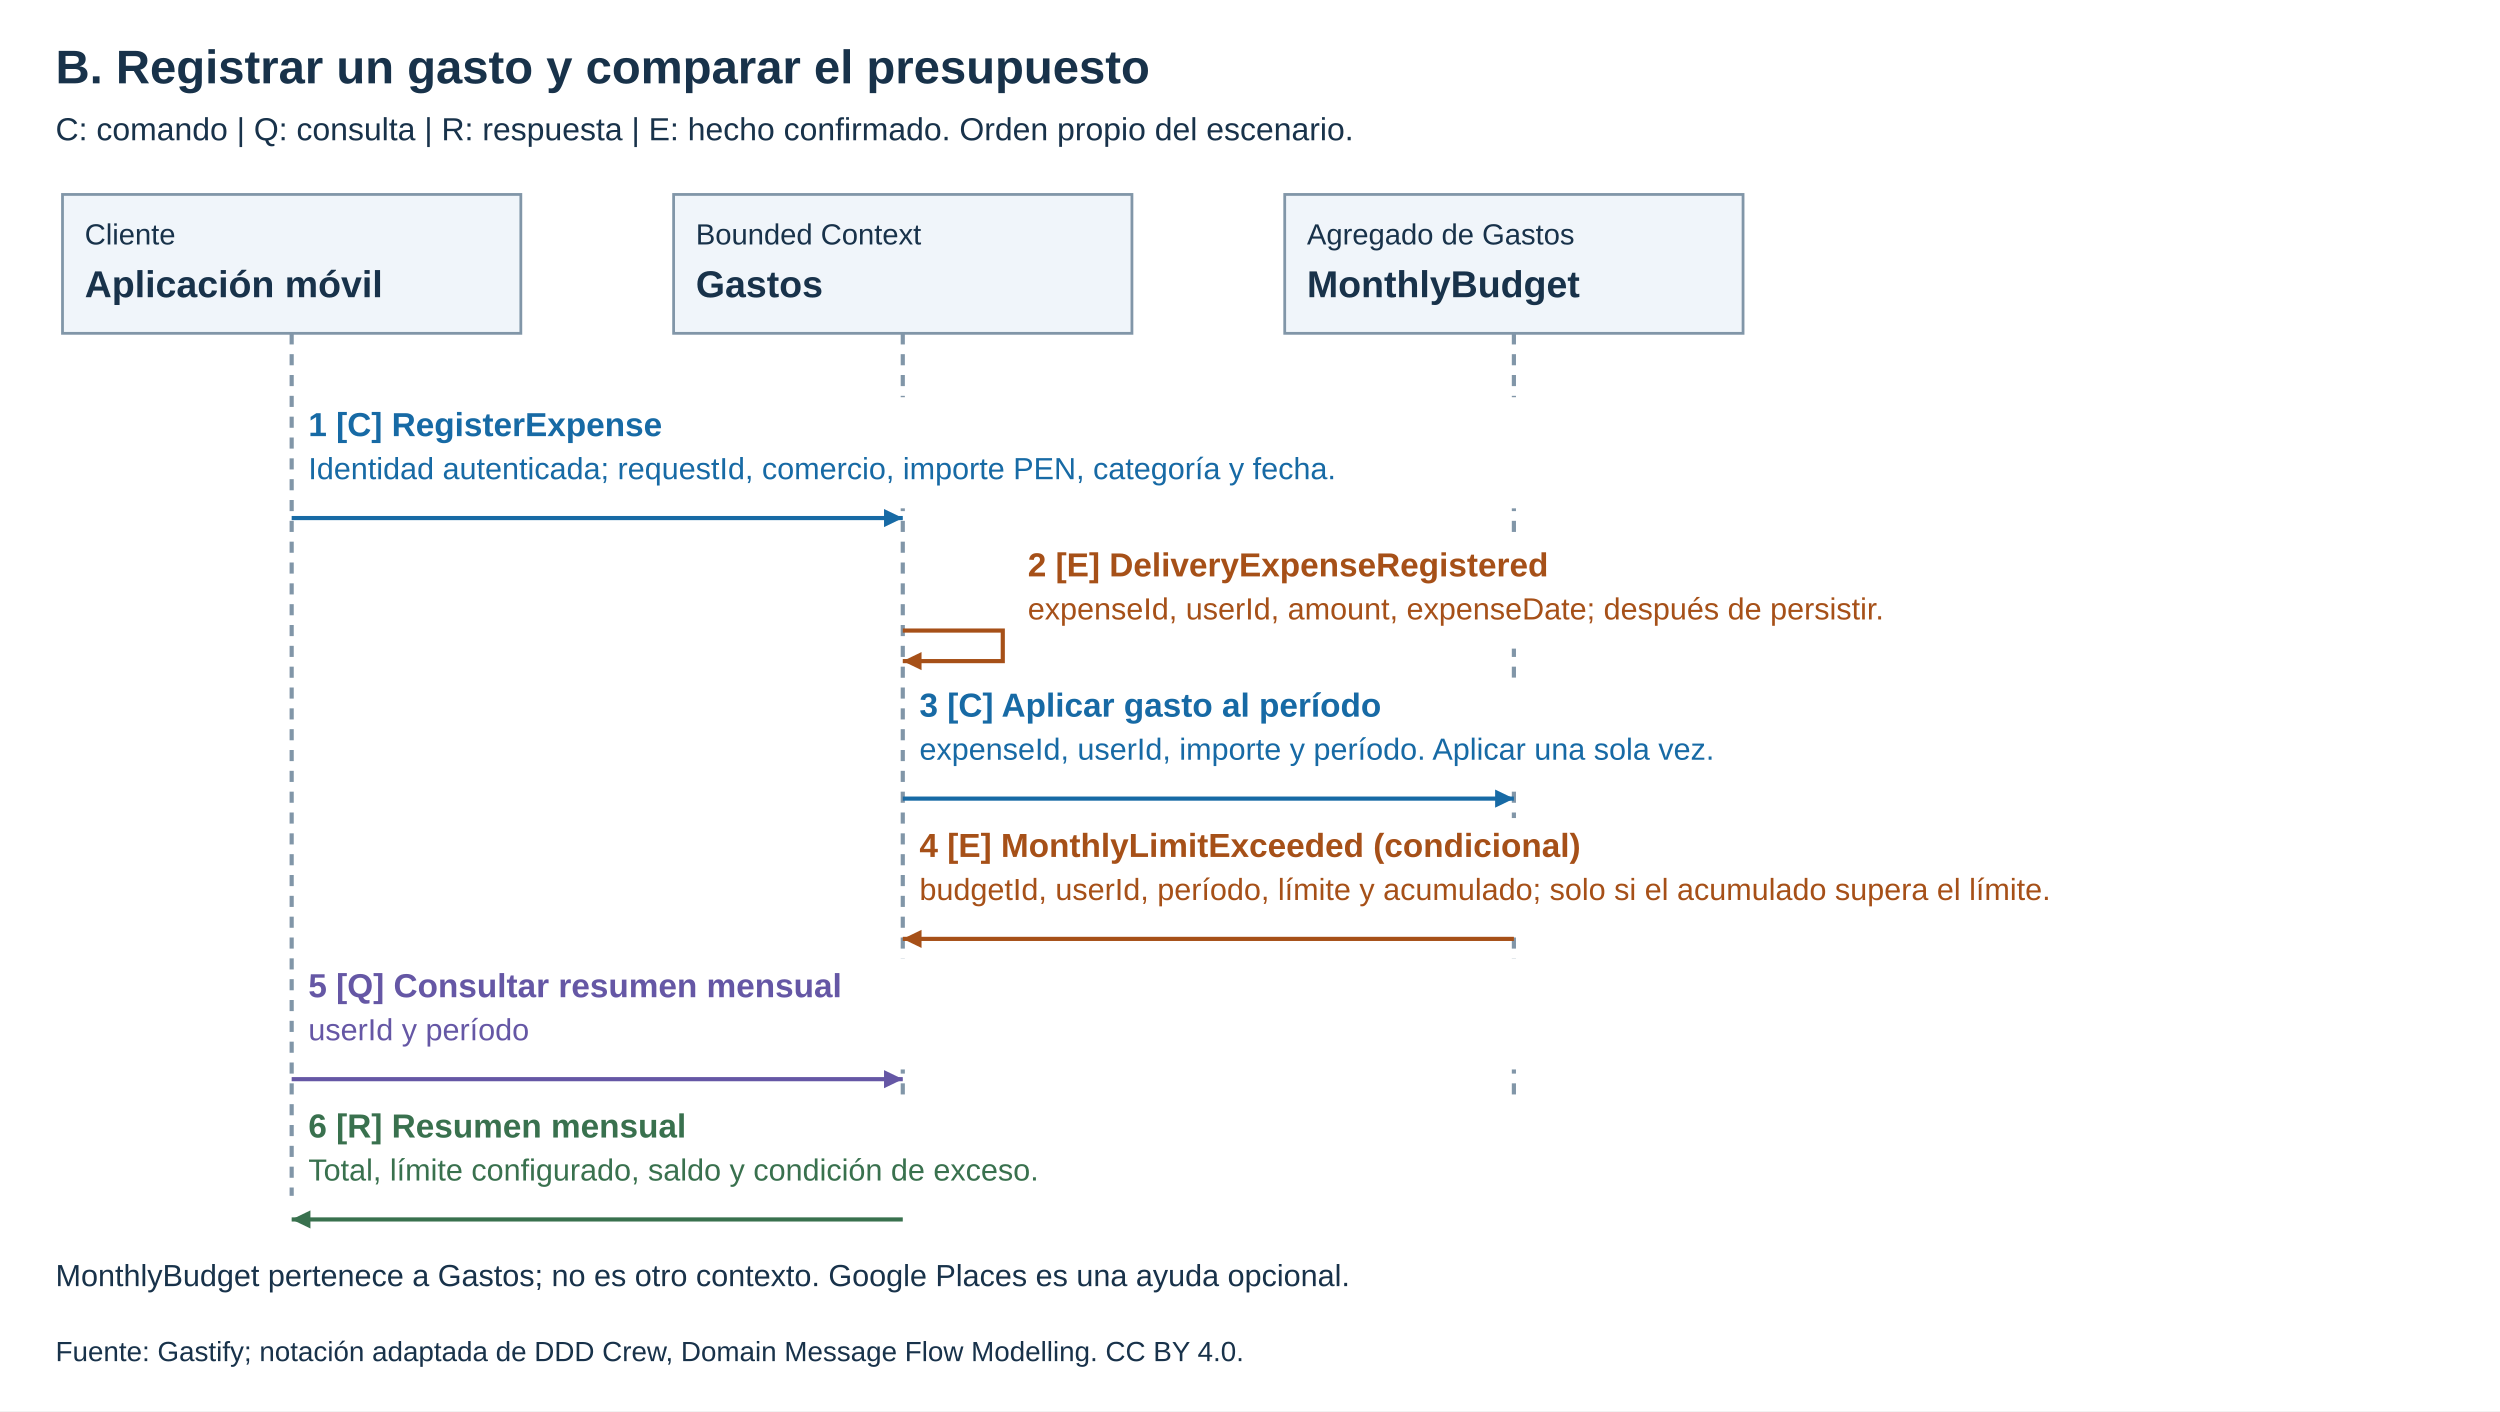
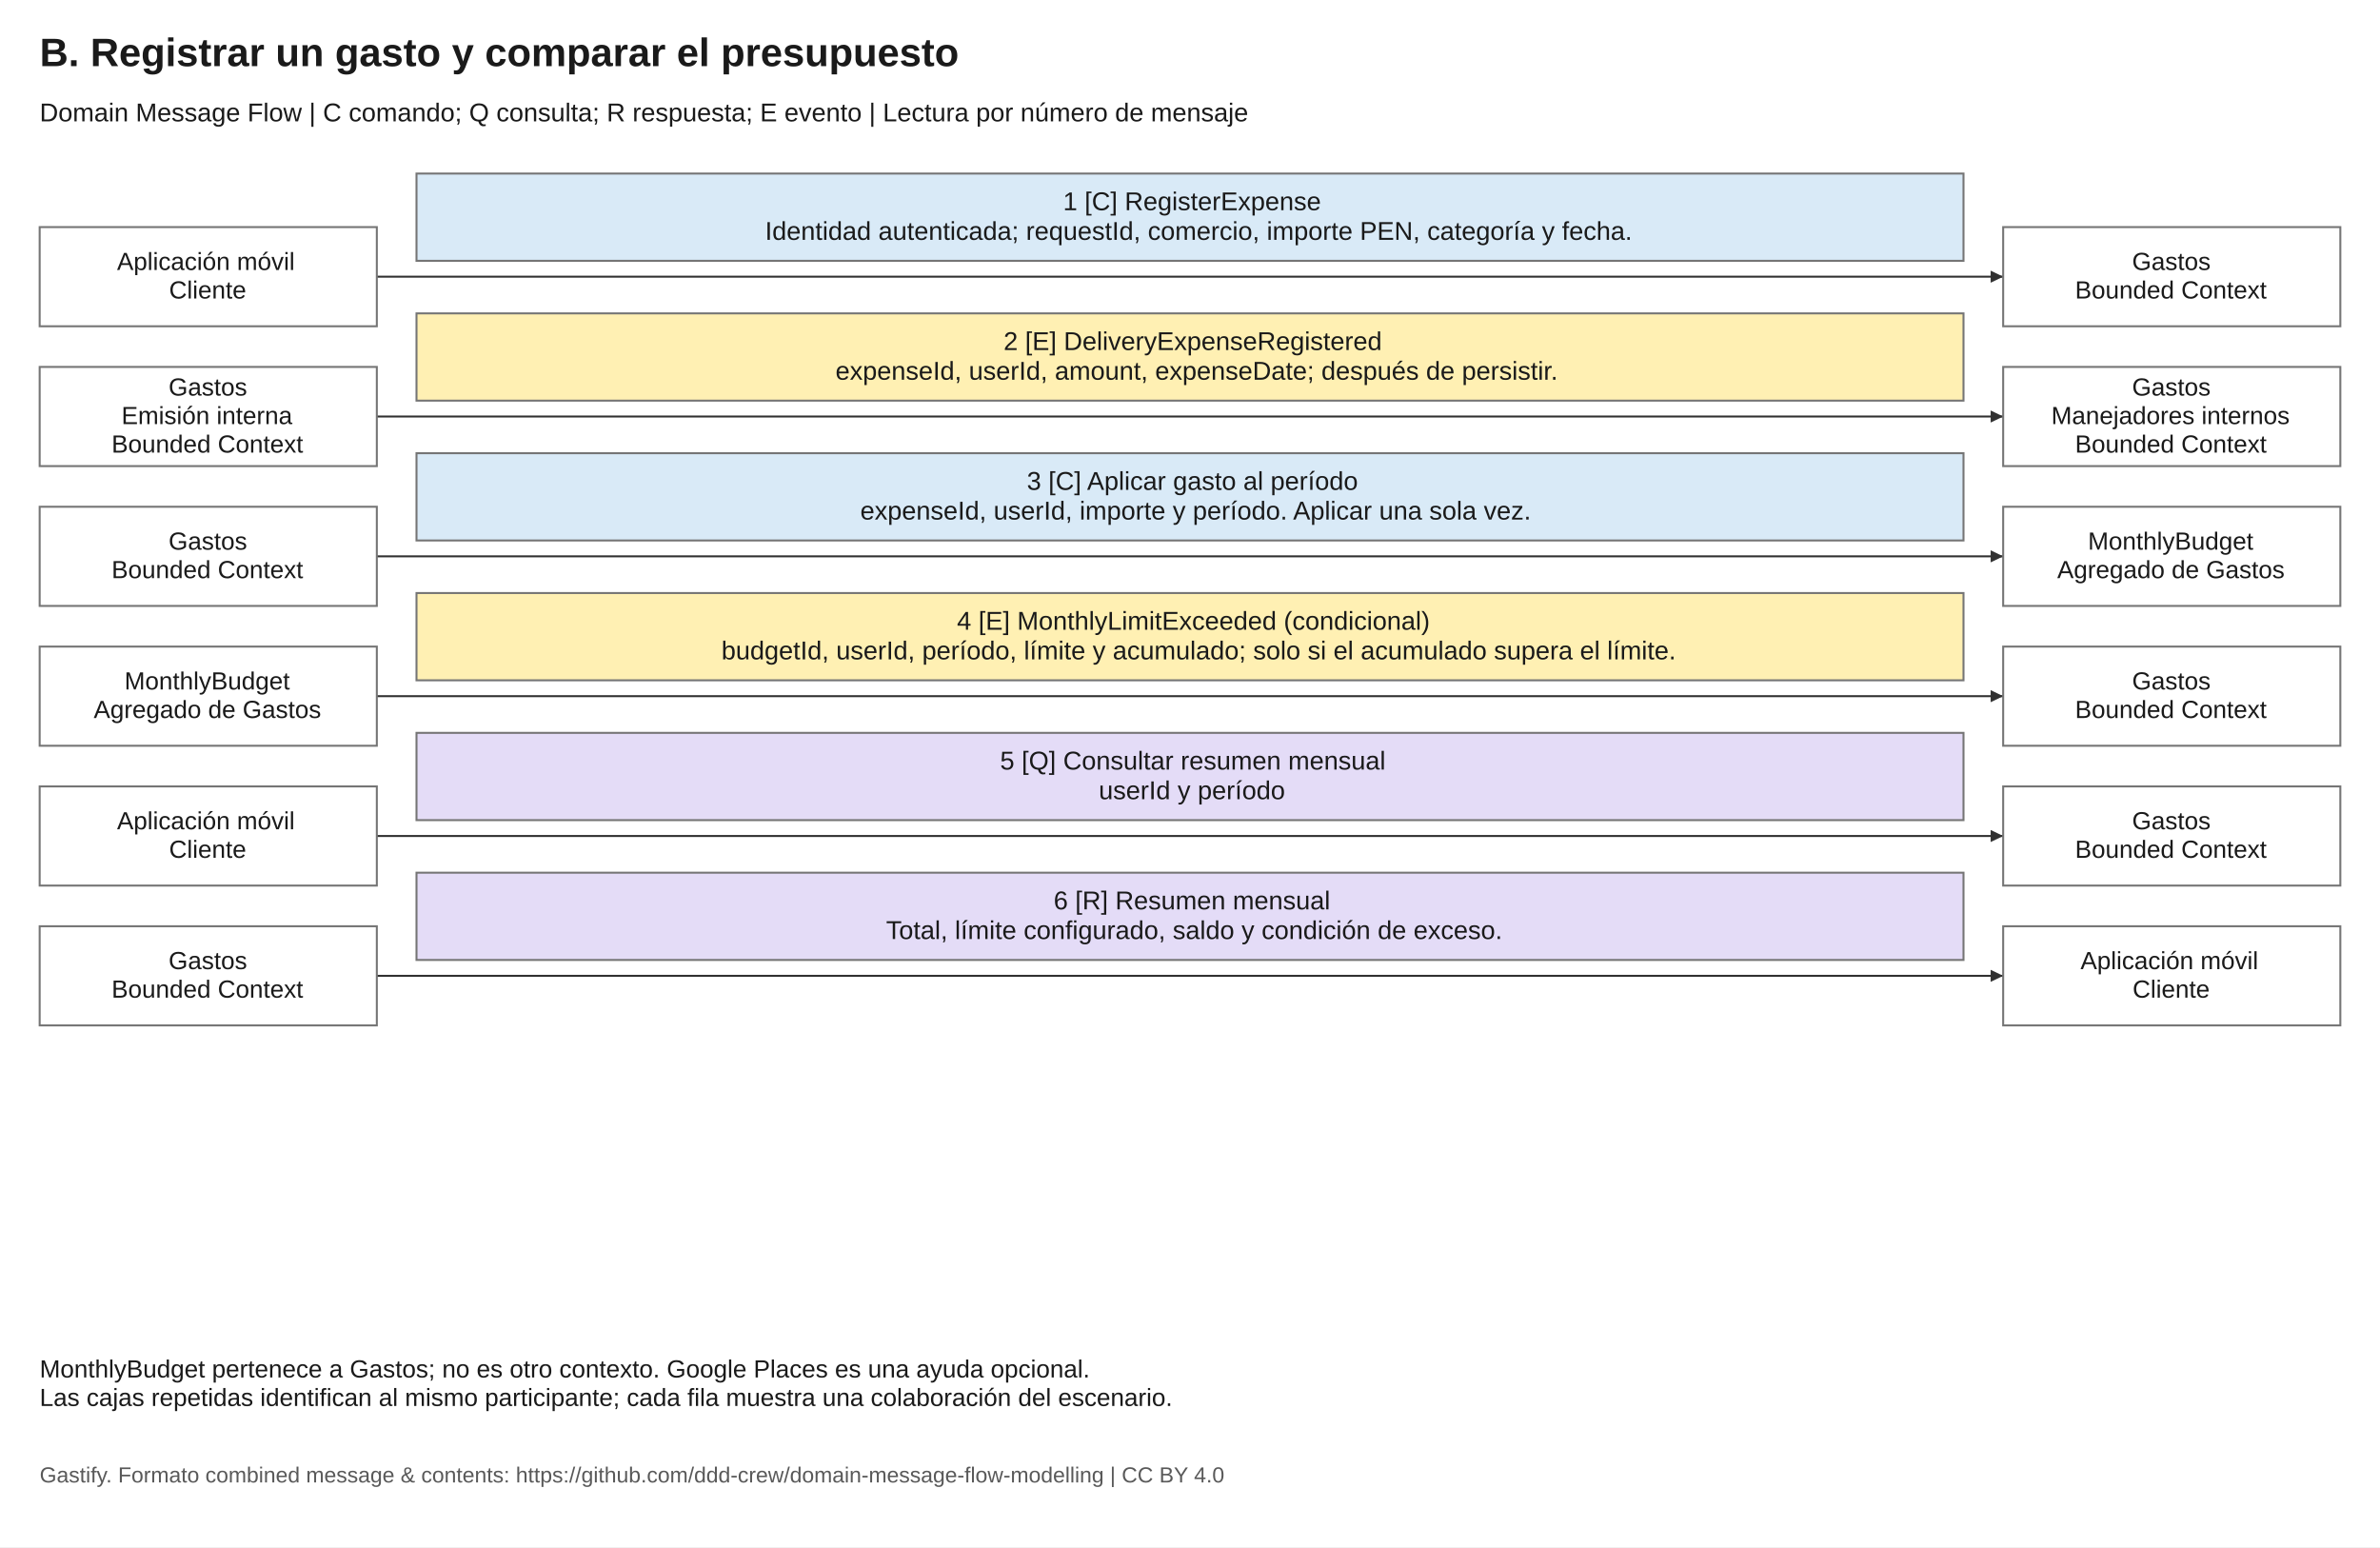
- <svg xmlns="http://www.w3.org/2000/svg" width="1800" height="1016" viewBox="0 0 1800 1016">
-   <rect width="100%" height="100%" fill="white" />
-   <text x="40" y="60" font-family="Arial,sans-serif" font-size="34" font-weight="bold" fill="#18324a">B. Registrar un gasto y comparar el presupuesto</text>
-   <text x="40" y="101" font-family="Arial,sans-serif" font-size="23" font-weight="normal" fill="#18324a">C: comando | Q: consulta | R: respuesta | E: hecho confirmado. Orden propio del escenario.</text>
-   <rect x="45" y="140" width="330" height="100" fill="#f0f5fa" stroke="#8196a8" stroke-width="2" />
-   <text x="61" y="176" font-family="Arial,sans-serif" font-size="21" font-weight="normal" fill="#18324a">Cliente</text>
-   <text x="61" y="214" font-family="Arial,sans-serif" font-size="27" font-weight="bold" fill="#18324a">Aplicación móvil</text>
-   <polyline points="210,240 210,861" fill="none" stroke="#8196a8" stroke-width="3" stroke-dasharray="8 7" />
-   <rect x="485" y="140" width="330" height="100" fill="#f0f5fa" stroke="#8196a8" stroke-width="2" />
-   <text x="501" y="176" font-family="Arial,sans-serif" font-size="21" font-weight="normal" fill="#18324a">Bounded Context</text>
-   <text x="501" y="214" font-family="Arial,sans-serif" font-size="27" font-weight="bold" fill="#18324a">Gastos</text>
-   <polyline points="650,240 650,861" fill="none" stroke="#8196a8" stroke-width="3" stroke-dasharray="8 7" />
-   <rect x="925" y="140" width="330" height="100" fill="#f0f5fa" stroke="#8196a8" stroke-width="2" />
-   <text x="941" y="176" font-family="Arial,sans-serif" font-size="21" font-weight="normal" fill="#18324a">Agregado de Gastos</text>
-   <text x="941" y="214" font-family="Arial,sans-serif" font-size="27" font-weight="bold" fill="#18324a">MonthlyBudget</text>
-   <polyline points="1090,240 1090,861" fill="none" stroke="#8196a8" stroke-width="3" stroke-dasharray="8 7" />
-   <polyline points="210,373 650,373" fill="none" stroke="#176aa5" stroke-width="3" />
-   <polygon points="650,373 636.493,379.524 636.493,366.476" fill="#176aa5" />
-   <rect x="218" y="287" width="1551" height="78" fill="white" stroke="white" stroke-width="2" />
-   <text x="222" y="314" font-family="Arial,sans-serif" font-size="24" font-weight="bold" fill="#176aa5">1 [C] RegisterExpense</text>
-   <text x="222" y="345" font-family="Arial,sans-serif" font-size="22" font-weight="normal" fill="#176aa5">Identidad autenticada; requestId, comercio, importe PEN, categoría y fecha.</text>
-   <polyline points="650,454 722,454 722,476 650,476" fill="none" stroke="#a65018" stroke-width="3" />
-   <polygon points="650,476 663.507,469.476 663.507,482.524" fill="#a65018" />
-   <rect x="736" y="388" width="1033" height="78" fill="white" stroke="white" stroke-width="2" />
-   <text x="740" y="415" font-family="Arial,sans-serif" font-size="24" font-weight="bold" fill="#a65018">2 [E] DeliveryExpenseRegistered</text>
-   <text x="740" y="446" font-family="Arial,sans-serif" font-size="22" font-weight="normal" fill="#a65018">expenseId, userId, amount, expenseDate; después de persistir.</text>
-   <polyline points="650,575 1090,575" fill="none" stroke="#176aa5" stroke-width="3" />
-   <polygon points="1090,575 1076.493,581.524 1076.493,568.476" fill="#176aa5" />
-   <rect x="658" y="489" width="1111" height="78" fill="white" stroke="white" stroke-width="2" />
-   <text x="662" y="516" font-family="Arial,sans-serif" font-size="24" font-weight="bold" fill="#176aa5">3 [C] Aplicar gasto al período</text>
-   <text x="662" y="547" font-family="Arial,sans-serif" font-size="22" font-weight="normal" fill="#176aa5">expenseId, userId, importe y período. Aplicar una sola vez.</text>
-   <polyline points="1090,676 650,676" fill="none" stroke="#a65018" stroke-width="3" />
-   <polygon points="650,676 663.507,669.476 663.507,682.524" fill="#a65018" />
-   <rect x="658" y="590" width="1111" height="78" fill="white" stroke="white" stroke-width="2" />
-   <text x="662" y="617" font-family="Arial,sans-serif" font-size="24" font-weight="bold" fill="#a65018">4 [E] MonthlyLimitExceeded (condicional)</text>
-   <text x="662" y="648" font-family="Arial,sans-serif" font-size="22" font-weight="normal" fill="#a65018">budgetId, userId, período, límite y acumulado; solo si el acumulado supera el límite.</text>
-   <polyline points="210,777 650,777" fill="none" stroke="#6557a5" stroke-width="3" />
-   <polygon points="650,777 636.493,783.524 636.493,770.476" fill="#6557a5" />
-   <rect x="218" y="691" width="1551" height="78" fill="white" stroke="white" stroke-width="2" />
-   <text x="222" y="718" font-family="Arial,sans-serif" font-size="24" font-weight="bold" fill="#6557a5">5 [Q] Consultar resumen mensual</text>
-   <text x="222" y="749" font-family="Arial,sans-serif" font-size="22" font-weight="normal" fill="#6557a5">userId y período</text>
-   <polyline points="650,878 210,878" fill="none" stroke="#39714e" stroke-width="3" />
-   <polygon points="210,878 223.507,871.476 223.507,884.524" fill="#39714e" />
-   <rect x="218" y="792" width="1551" height="78" fill="white" stroke="white" stroke-width="2" />
-   <text x="222" y="819" font-family="Arial,sans-serif" font-size="24" font-weight="bold" fill="#39714e">6 [R] Resumen mensual</text>
-   <text x="222" y="850" font-family="Arial,sans-serif" font-size="22" font-weight="normal" fill="#39714e">Total, límite configurado, saldo y condición de exceso.</text>
-   <text x="40" y="926" font-family="Arial,sans-serif" font-size="22" font-weight="normal" fill="#18324a">MonthlyBudget pertenece a Gastos; no es otro contexto. Google Places es una ayuda opcional.</text>
-   <text x="40" y="980" font-family="Arial,sans-serif" font-size="20" font-weight="normal" fill="#18324a">Fuente: Gastify; notación adaptada de DDD Crew, Domain Message Flow Modelling. CC BY 4.0.</text>
+ <svg xmlns="http://www.w3.org/2000/svg" width="2400" height="1560" viewBox="0 0 2400 1560">
+   <rect width="2400" height="1560" fill="#ffffff" />
+   <polyline points="380.0,279.0 2020.0,279.0" fill="none" stroke="#313131" stroke-width="2" data-miro-id="3458764686427232592" />
+   <polygon points="2020.0,279.0 2007.394,285.09 2007.394,272.91" fill="#313131" />
+   <polyline points="380.0,420.0 2020.0,420.0" fill="none" stroke="#313131" stroke-width="2" data-miro-id="3458764686427232593" />
+   <polygon points="2020.0,420.0 2007.394,426.09 2007.394,413.91" fill="#313131" />
+   <polyline points="380.0,561.0 2020.0,561.0" fill="none" stroke="#313131" stroke-width="2" data-miro-id="3458764686427232594" />
+   <polygon points="2020.0,561.0 2007.394,567.09 2007.394,554.91" fill="#313131" />
+   <polyline points="380.0,702.0 2020.0,702.0" fill="none" stroke="#313131" stroke-width="2" data-miro-id="3458764686427232595" />
+   <polygon points="2020.0,702.0 2007.394,708.09 2007.394,695.91" fill="#313131" />
+   <polyline points="380.0,843.0 2020.0,843.0" fill="none" stroke="#313131" stroke-width="2" data-miro-id="3458764686427232596" />
+   <polygon points="2020.0,843.0 2007.394,849.09 2007.394,836.91" fill="#313131" />
+   <polyline points="380.0,984.0 2020.0,984.0" fill="none" stroke="#313131" stroke-width="2" data-miro-id="3458764686427232597" />
+   <polygon points="2020.0,984.0 2007.394,990.09 2007.394,977.91" fill="#313131" />
+   <text x="40.0" y="66.7" fill="#1a1a1a" font-family="Arial,sans-serif" font-size="40.0" font-weight="bold" data-miro-id="3458764686427232449">B. Registrar un gasto y comparar el presupuesto</text>
+   <text x="40.0" y="122.38" fill="#1a1a1a" font-family="Arial,sans-serif" font-size="26.0" font-weight="normal" data-miro-id="3458764686427232450">Domain Message Flow | C comando; Q consulta; R respuesta; E evento | Lectura por número de mensaje</text>
+   <text x="40.0" y="1494.86" fill="#595959" font-family="Arial,sans-serif" font-size="22.0" font-weight="normal" data-miro-id="3458764686427232451">Gastify. Formato combined message &amp; contents: https://github.com/ddd-crew/domain-message-flow-modelling | CC BY 4.0</text>
+   <rect x="40.0" y="229.0" width="340.0" height="100.0" fill="#ffffff" stroke="#757575" stroke-width="2" data-miro-id="3458764686427232452" />
+   <text x="118.0" y="272.25" fill="#1a1a1a" font-family="Arial,sans-serif" font-size="25.0" font-weight="normal" data-miro-id="3458764686427232452">Aplicación móvil</text>
+   <text x="170.5" y="301.0" fill="#1a1a1a" font-family="Arial,sans-serif" font-size="25.0" font-weight="normal" data-miro-id="3458764686427232452">Cliente</text>
+   <rect x="2020.0" y="229.0" width="340.0" height="100.0" fill="#ffffff" stroke="#757575" stroke-width="2" data-miro-id="3458764686427232453" />
+   <text x="2150.0" y="272.25" fill="#1a1a1a" font-family="Arial,sans-serif" font-size="25.0" font-weight="normal" data-miro-id="3458764686427232453">Gastos</text>
+   <text x="2092.5" y="301.0" fill="#1a1a1a" font-family="Arial,sans-serif" font-size="25.0" font-weight="normal" data-miro-id="3458764686427232453">Bounded Context</text>
+   <rect x="420.0" y="175.0" width="1560.0" height="88.0" fill="#d9eaf7" stroke="#757575" stroke-width="2" data-miro-id="3458764686427232454" />
+   <text x="1072.0" y="211.98" fill="#1a1a1a" font-family="Arial,sans-serif" font-size="26.0" font-weight="normal" data-miro-id="3458764686427232454">1 [C] RegisterExpense</text>
+   <text x="771.5" y="241.88" fill="#1a1a1a" font-family="Arial,sans-serif" font-size="26.0" font-weight="normal" data-miro-id="3458764686427232454">Identidad autenticada; requestId, comercio, importe PEN, categoría y fecha.</text>
+   <rect x="40.0" y="370.0" width="340.0" height="100.0" fill="#ffffff" stroke="#757575" stroke-width="2" data-miro-id="3458764686427232455" />
+   <text x="170.0" y="398.875" fill="#1a1a1a" font-family="Arial,sans-serif" font-size="25.0" font-weight="normal" data-miro-id="3458764686427232455">Gastos</text>
+   <text x="122.5" y="427.625" fill="#1a1a1a" font-family="Arial,sans-serif" font-size="25.0" font-weight="normal" data-miro-id="3458764686427232455">Emisión interna</text>
+   <text x="112.5" y="456.375" fill="#1a1a1a" font-family="Arial,sans-serif" font-size="25.0" font-weight="normal" data-miro-id="3458764686427232455">Bounded Context</text>
+   <rect x="2020.0" y="370.0" width="340.0" height="100.0" fill="#ffffff" stroke="#757575" stroke-width="2" data-miro-id="3458764686427232456" />
+   <text x="2150.0" y="398.875" fill="#1a1a1a" font-family="Arial,sans-serif" font-size="25.0" font-weight="normal" data-miro-id="3458764686427232456">Gastos</text>
+   <text x="2068.5" y="427.625" fill="#1a1a1a" font-family="Arial,sans-serif" font-size="25.0" font-weight="normal" data-miro-id="3458764686427232456">Manejadores internos</text>
+   <text x="2092.5" y="456.375" fill="#1a1a1a" font-family="Arial,sans-serif" font-size="25.0" font-weight="normal" data-miro-id="3458764686427232456">Bounded Context</text>
+   <rect x="420.0" y="316.0" width="1560.0" height="88.0" fill="#fff0b3" stroke="#757575" stroke-width="2" data-miro-id="3458764686427232457" />
+   <text x="1012.0" y="352.98" fill="#1a1a1a" font-family="Arial,sans-serif" font-size="26.0" font-weight="normal" data-miro-id="3458764686427232457">2 [E] DeliveryExpenseRegistered</text>
+   <text x="842.508" y="382.88" fill="#1a1a1a" font-family="Arial,sans-serif" font-size="26.0" font-weight="normal" data-miro-id="3458764686427232457">expenseId, userId, amount, expenseDate; después de persistir.</text>
+   <rect x="40.0" y="511.0" width="340.0" height="100.0" fill="#ffffff" stroke="#757575" stroke-width="2" data-miro-id="3458764686427232458" />
+   <text x="170.0" y="554.25" fill="#1a1a1a" font-family="Arial,sans-serif" font-size="25.0" font-weight="normal" data-miro-id="3458764686427232458">Gastos</text>
+   <text x="112.5" y="583.0" fill="#1a1a1a" font-family="Arial,sans-serif" font-size="25.0" font-weight="normal" data-miro-id="3458764686427232458">Bounded Context</text>
+   <rect x="2020.0" y="511.0" width="340.0" height="100.0" fill="#ffffff" stroke="#757575" stroke-width="2" data-miro-id="3458764686427232459" />
+   <text x="2105.5" y="554.25" fill="#1a1a1a" font-family="Arial,sans-serif" font-size="25.0" font-weight="normal" data-miro-id="3458764686427232459">MonthlyBudget</text>
+   <text x="2074.5" y="583.0" fill="#1a1a1a" font-family="Arial,sans-serif" font-size="25.0" font-weight="normal" data-miro-id="3458764686427232459">Agregado de Gastos</text>
+   <rect x="420.0" y="457.0" width="1560.0" height="88.0" fill="#d9eaf7" stroke="#757575" stroke-width="2" data-miro-id="3458764686427232462" />
+   <text x="1035.508" y="493.98" fill="#1a1a1a" font-family="Arial,sans-serif" font-size="26.0" font-weight="normal" data-miro-id="3458764686427232462">3 [C] Aplicar gasto al período</text>
+   <text x="867.508" y="523.88" fill="#1a1a1a" font-family="Arial,sans-serif" font-size="26.0" font-weight="normal" data-miro-id="3458764686427232462">expenseId, userId, importe y período. Aplicar una sola vez.</text>
+   <rect x="40.0" y="652.0" width="340.0" height="100.0" fill="#ffffff" stroke="#757575" stroke-width="2" data-miro-id="3458764686427232463" />
+   <text x="125.5" y="695.25" fill="#1a1a1a" font-family="Arial,sans-serif" font-size="25.0" font-weight="normal" data-miro-id="3458764686427232463">MonthlyBudget</text>
+   <text x="94.5" y="724.0" fill="#1a1a1a" font-family="Arial,sans-serif" font-size="25.0" font-weight="normal" data-miro-id="3458764686427232463">Agregado de Gastos</text>
+   <rect x="2020.0" y="652.0" width="340.0" height="100.0" fill="#ffffff" stroke="#757575" stroke-width="2" data-miro-id="3458764686427232464" />
+   <text x="2150.0" y="695.25" fill="#1a1a1a" font-family="Arial,sans-serif" font-size="25.0" font-weight="normal" data-miro-id="3458764686427232464">Gastos</text>
+   <text x="2092.5" y="724.0" fill="#1a1a1a" font-family="Arial,sans-serif" font-size="25.0" font-weight="normal" data-miro-id="3458764686427232464">Bounded Context</text>
+   <rect x="420.0" y="598.0" width="1560.0" height="88.0" fill="#fff0b3" stroke="#757575" stroke-width="2" data-miro-id="3458764686427232465" />
+   <text x="965.0" y="634.98" fill="#1a1a1a" font-family="Arial,sans-serif" font-size="26.0" font-weight="normal" data-miro-id="3458764686427232465">4 [E] MonthlyLimitExceeded (condicional)</text>
+   <text x="727.5" y="664.88" fill="#1a1a1a" font-family="Arial,sans-serif" font-size="26.0" font-weight="normal" data-miro-id="3458764686427232465">budgetId, userId, período, límite y acumulado; solo si el acumulado supera el límite.</text>
+   <rect x="40.0" y="793.0" width="340.0" height="100.0" fill="#ffffff" stroke="#757575" stroke-width="2" data-miro-id="3458764686427232466" />
+   <text x="118.0" y="836.25" fill="#1a1a1a" font-family="Arial,sans-serif" font-size="25.0" font-weight="normal" data-miro-id="3458764686427232466">Aplicación móvil</text>
+   <text x="170.5" y="865.0" fill="#1a1a1a" font-family="Arial,sans-serif" font-size="25.0" font-weight="normal" data-miro-id="3458764686427232466">Cliente</text>
+   <rect x="2020.0" y="793.0" width="340.0" height="100.0" fill="#ffffff" stroke="#757575" stroke-width="2" data-miro-id="3458764686427232469" />
+   <text x="2150.0" y="836.25" fill="#1a1a1a" font-family="Arial,sans-serif" font-size="25.0" font-weight="normal" data-miro-id="3458764686427232469">Gastos</text>
+   <text x="2092.5" y="865.0" fill="#1a1a1a" font-family="Arial,sans-serif" font-size="25.0" font-weight="normal" data-miro-id="3458764686427232469">Bounded Context</text>
+   <rect x="420.0" y="739.0" width="1560.0" height="88.0" fill="#e4dcf7" stroke="#757575" stroke-width="2" data-miro-id="3458764686427232470" />
+   <text x="1008.5" y="775.98" fill="#1a1a1a" font-family="Arial,sans-serif" font-size="26.0" font-weight="normal" data-miro-id="3458764686427232470">5 [Q] Consultar resumen mensual</text>
+   <text x="1108.0" y="805.88" fill="#1a1a1a" font-family="Arial,sans-serif" font-size="26.0" font-weight="normal" data-miro-id="3458764686427232470">userId y período</text>
+   <rect x="40.0" y="934.0" width="340.0" height="100.0" fill="#ffffff" stroke="#757575" stroke-width="2" data-miro-id="3458764686427232471" />
+   <text x="170.0" y="977.25" fill="#1a1a1a" font-family="Arial,sans-serif" font-size="25.0" font-weight="normal" data-miro-id="3458764686427232471">Gastos</text>
+   <text x="112.5" y="1006.0" fill="#1a1a1a" font-family="Arial,sans-serif" font-size="25.0" font-weight="normal" data-miro-id="3458764686427232471">Bounded Context</text>
+   <rect x="2020.0" y="934.0" width="340.0" height="100.0" fill="#ffffff" stroke="#757575" stroke-width="2" data-miro-id="3458764686427232472" />
+   <text x="2098.0" y="977.25" fill="#1a1a1a" font-family="Arial,sans-serif" font-size="25.0" font-weight="normal" data-miro-id="3458764686427232472">Aplicación móvil</text>
+   <text x="2150.5" y="1006.0" fill="#1a1a1a" font-family="Arial,sans-serif" font-size="25.0" font-weight="normal" data-miro-id="3458764686427232472">Cliente</text>
+   <rect x="420.0" y="880.0" width="1560.0" height="88.0" fill="#e4dcf7" stroke="#757575" stroke-width="2" data-miro-id="3458764686427232473" />
+   <text x="1062.5" y="916.98" fill="#1a1a1a" font-family="Arial,sans-serif" font-size="26.0" font-weight="normal" data-miro-id="3458764686427232473">6 [R] Resumen mensual</text>
+   <text x="893.523" y="946.88" fill="#1a1a1a" font-family="Arial,sans-serif" font-size="26.0" font-weight="normal" data-miro-id="3458764686427232473">Total, límite configurado, saldo y condición de exceso.</text>
+   <text x="40.0" y="1389.0" fill="#1a1a1a" font-family="Arial,sans-serif" font-size="25.0" font-weight="normal" data-miro-id="3458764686427232474">MonthlyBudget pertenece a Gastos; no es otro contexto. Google Places es una ayuda opcional.</text>
+   <text x="40.0" y="1417.75" fill="#1a1a1a" font-family="Arial,sans-serif" font-size="25.0" font-weight="normal" data-miro-id="3458764686427232474">Las cajas repetidas identifican al mismo participante; cada fila muestra una colaboración del escenario.</text>
</svg>
